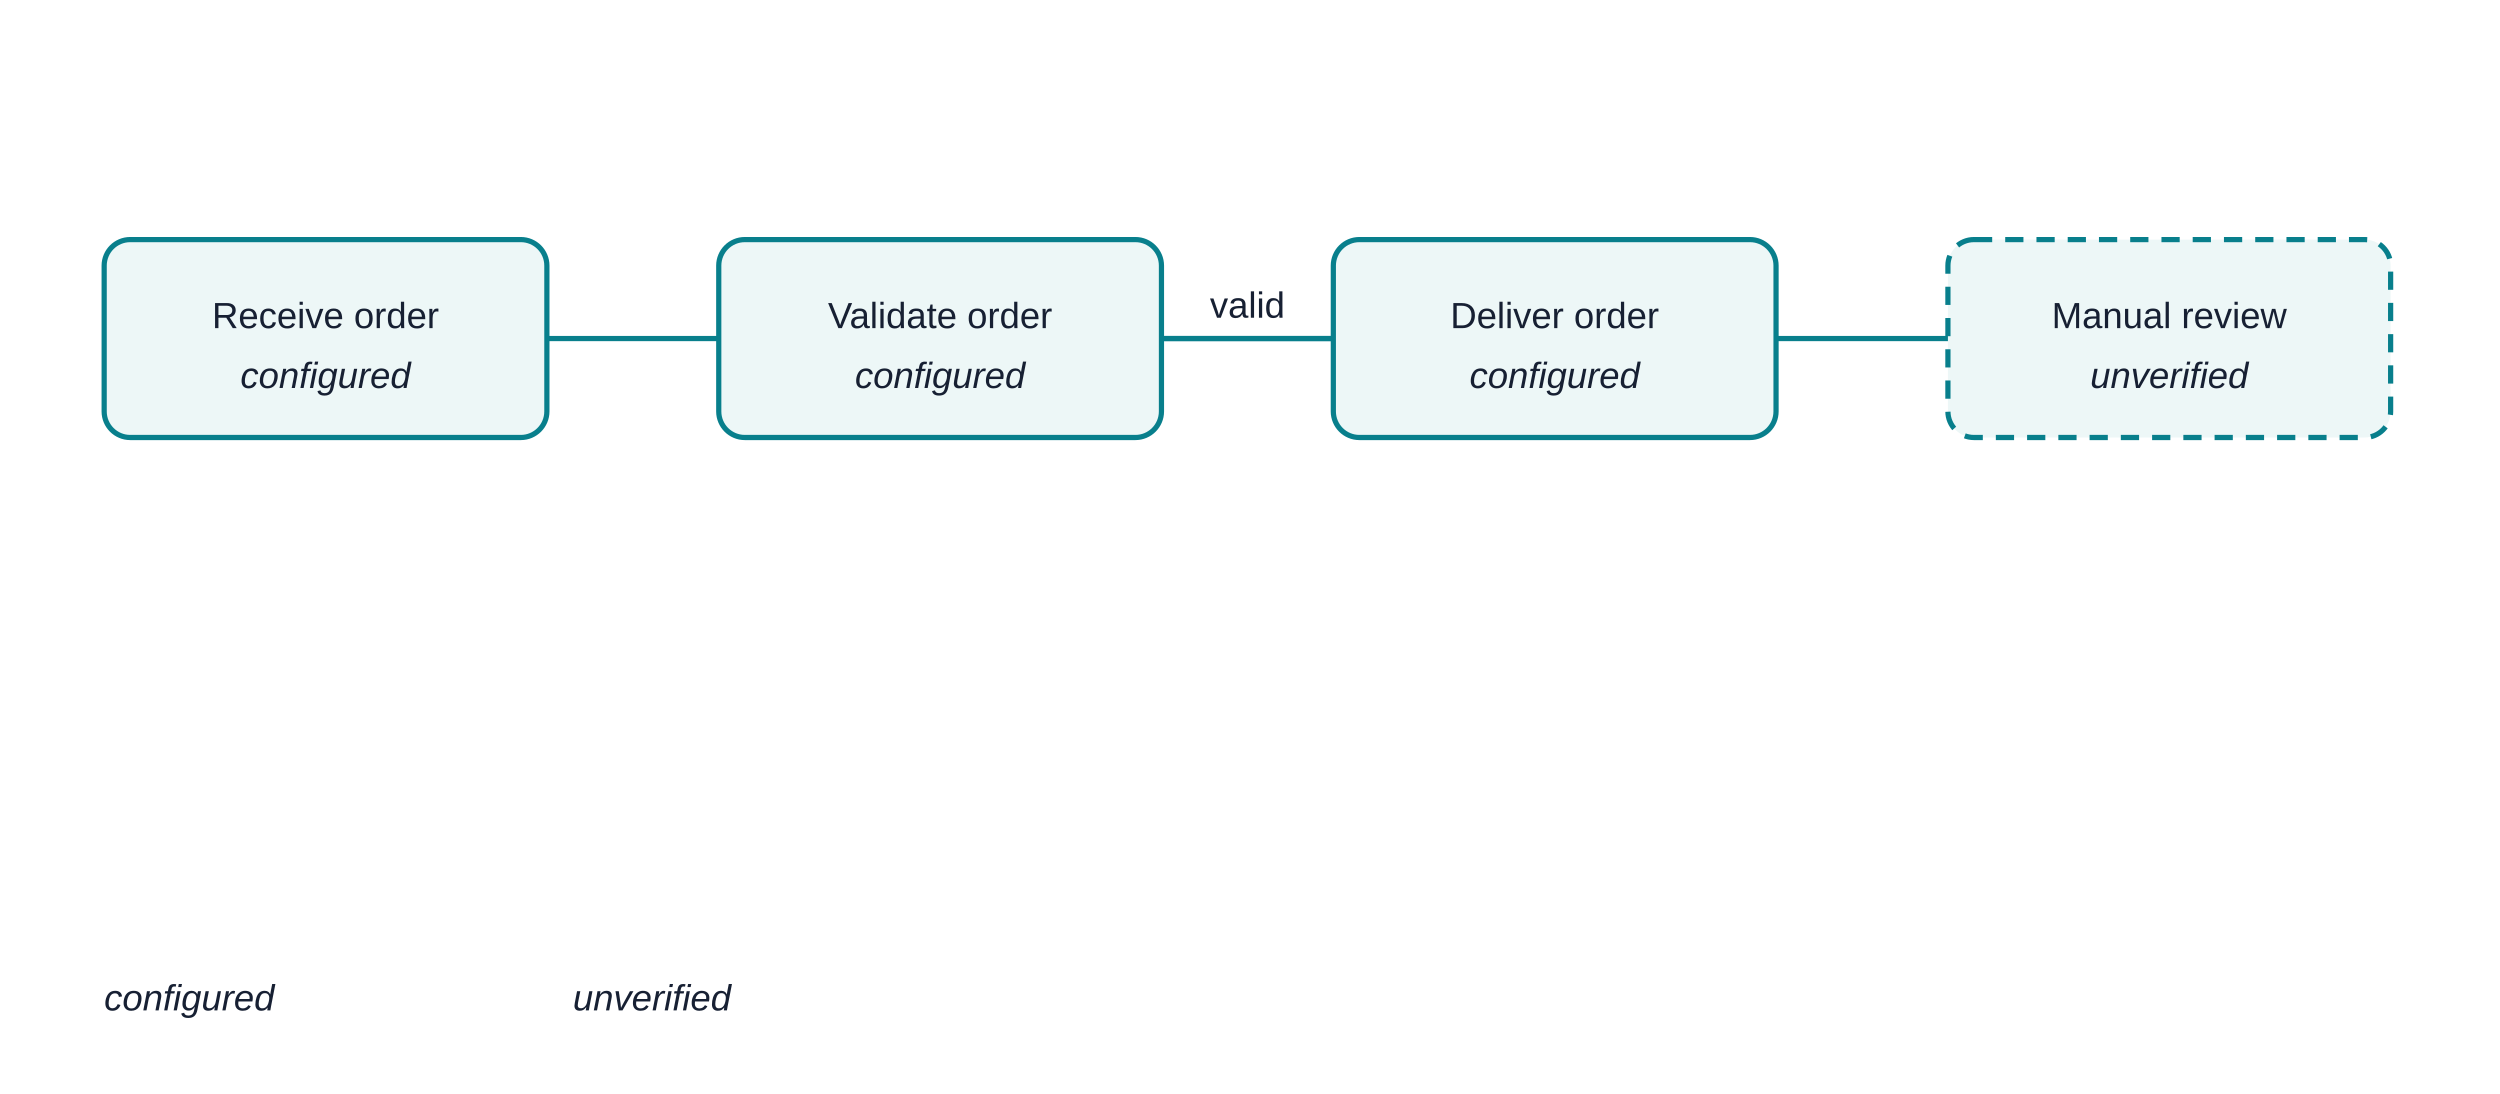
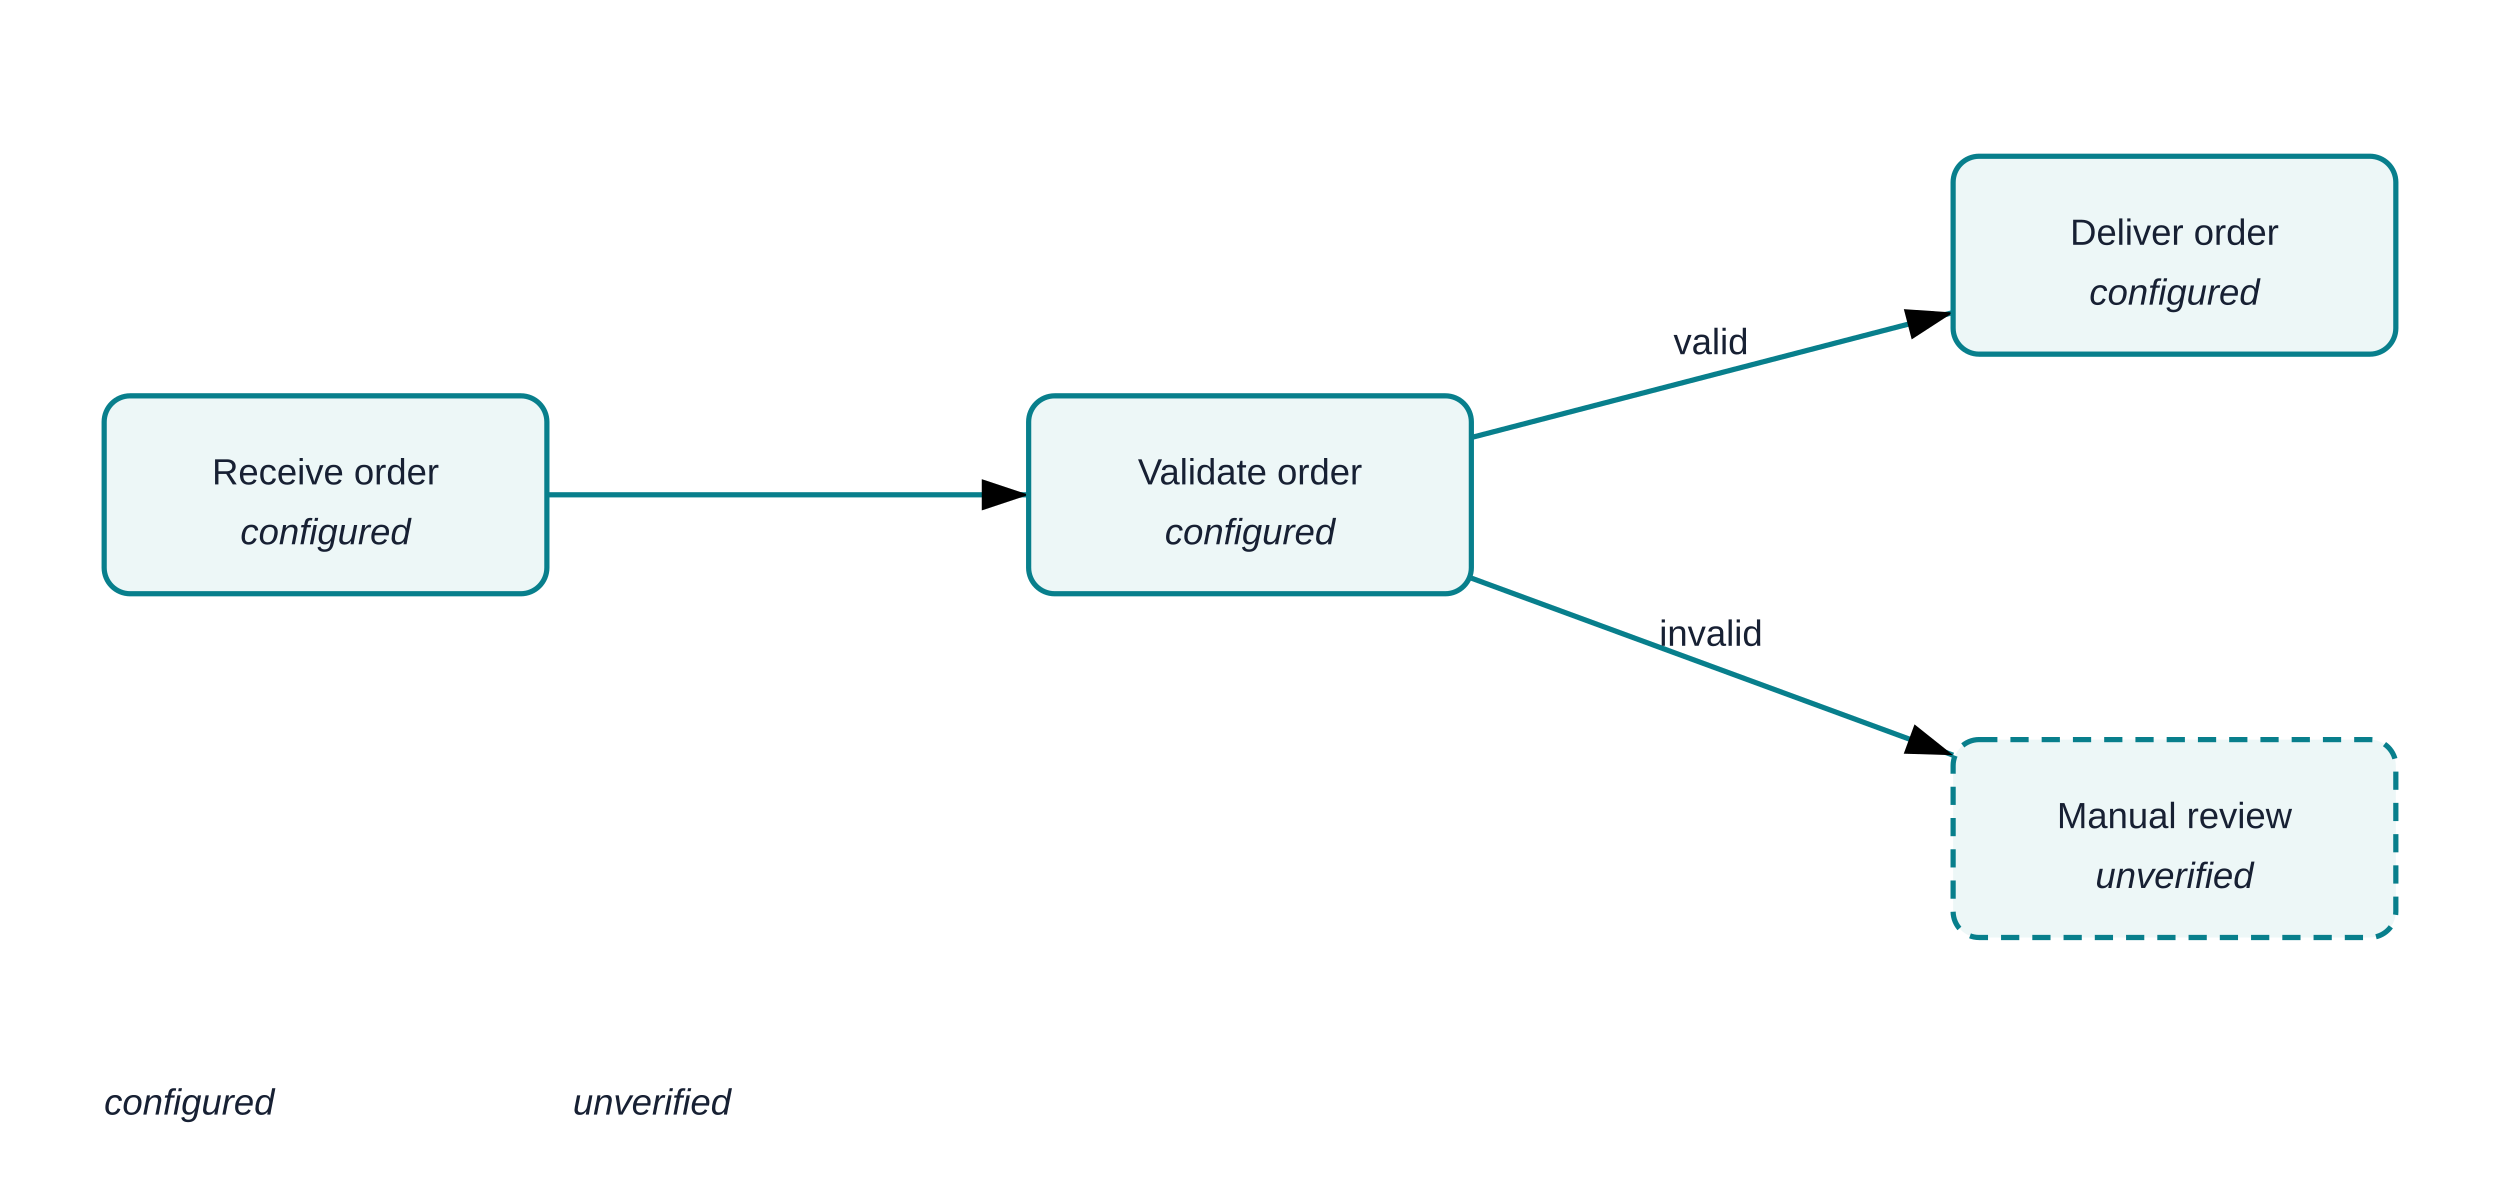
- <svg xmlns="http://www.w3.org/2000/svg" class="boomi-diagram" viewBox="0 0 960 420" role="img" aria-labelledby="order-routing-title order-routing-desc" style="min-width:720px">
+ <svg xmlns="http://www.w3.org/2000/svg" class="boomi-diagram" viewBox="0 0 960 460" role="img" aria-labelledby="order-routing-title order-routing-desc" style="min-width:720px">
  <defs>
    <marker id="order-routing-arrow" markerWidth="10" markerHeight="10" refX="9" refY="3" orient="auto" markerUnits="strokeWidth">
      <path d="M0,0 L0,6 L9,3 z" />
    </marker>
  </defs>
  <style>.boomi-diagram{font-family:Arial,sans-serif;background:#fff;color:#172033}.node rect{fill:#edf7f7;stroke:#087f8c;stroke-width:2}.node text{text-anchor:middle;font-size:14px;fill:#172033}.state-label,.legend-item{font-size:14px;font-style:italic}.evidence-observed rect{stroke-width:4}.evidence-inferred rect,.evidence-unverified rect{stroke-dasharray:7 5}.evidence-historical rect{stroke:#667085}.edge{stroke:#087f8c;stroke-width:2;fill:none}.edge-label{font-size:14px;text-anchor:middle;fill:#172033}.legend-item{text-anchor:start;fill:#172033}</style>
  <g id="order-routing-receive-route">
-     <line class="edge" x1="125" y1="130" x2="361" y2="130" marker-end="url(#order-routing-arrow)" />
+     <line class="edge" x1="210" y1="190" x2="395" y2="190" marker-end="url(#order-routing-arrow)" />
  </g>
  <g id="order-routing-route-deliver">
-     <line class="edge" x1="361" y1="130" x2="597" y2="130" marker-end="url(#order-routing-arrow)" />
-     <text class="edge-label" x="479" y="122">valid</text>
+     <line class="edge" x1="565" y1="168" x2="750" y2="120" marker-end="url(#order-routing-arrow)" />
+     <text class="edge-label" x="657" y="136">valid</text>
  </g>
  <g id="order-routing-route-review">
-     <line class="edge" x1="361" y1="130" x2="833" y2="130" marker-end="url(#order-routing-arrow)" />
-     <text class="edge-label" x="597" y="122">invalid</text>
+     <line class="edge" x1="565" y1="222" x2="750" y2="290" marker-end="url(#order-routing-arrow)" />
+     <text class="edge-label" x="657" y="248">invalid</text>
  </g>
  <g id="order-routing-receive" class="node source evidence-configured">
-     <rect x="40" y="92" width="170" height="76" rx="10" />
-     <text x="125" y="126">Receive order</text>
-     <text class="state-label" x="125" y="149">configured</text>
+     <rect x="40" y="152" width="170" height="76" rx="10" />
+     <text x="125" y="186">Receive order</text>
+     <text class="state-label" x="125" y="209">configured</text>
  </g>
  <g id="order-routing-route" class="node decision evidence-configured">
-     <rect x="276" y="92" width="170" height="76" rx="10" />
-     <text x="361" y="126">Validate order</text>
-     <text class="state-label" x="361" y="149">configured</text>
+     <rect x="395" y="152" width="170" height="76" rx="10" />
+     <text x="480" y="186">Validate order</text>
+     <text class="state-label" x="480" y="209">configured</text>
  </g>
  <g id="order-routing-deliver" class="node target evidence-configured">
-     <rect x="512" y="92" width="170" height="76" rx="10" />
-     <text x="597" y="126">Deliver order</text>
-     <text class="state-label" x="597" y="149">configured</text>
+     <rect x="750" y="60" width="170" height="76" rx="10" />
+     <text x="835" y="94">Deliver order</text>
+     <text class="state-label" x="835" y="117">configured</text>
  </g>
  <g id="order-routing-review" class="node error evidence-unverified">
-     <rect x="748" y="92" width="170" height="76" rx="10" />
-     <text x="833" y="126">Manual review</text>
-     <text class="state-label" x="833" y="149">unverified</text>
+     <rect x="750" y="284" width="170" height="76" rx="10" />
+     <text x="835" y="318">Manual review</text>
+     <text class="state-label" x="835" y="341">unverified</text>
  </g>
  <g aria-label="Evidence state legend">
-     <text class="legend-item evidence-configured" x="40" y="388">configured</text>
-     <text class="legend-item evidence-unverified" x="220" y="388">unverified</text>
+     <text class="legend-item evidence-configured" x="40" y="428">configured</text>
+     <text class="legend-item evidence-unverified" x="220" y="428">unverified</text>
  </g>
</svg>
